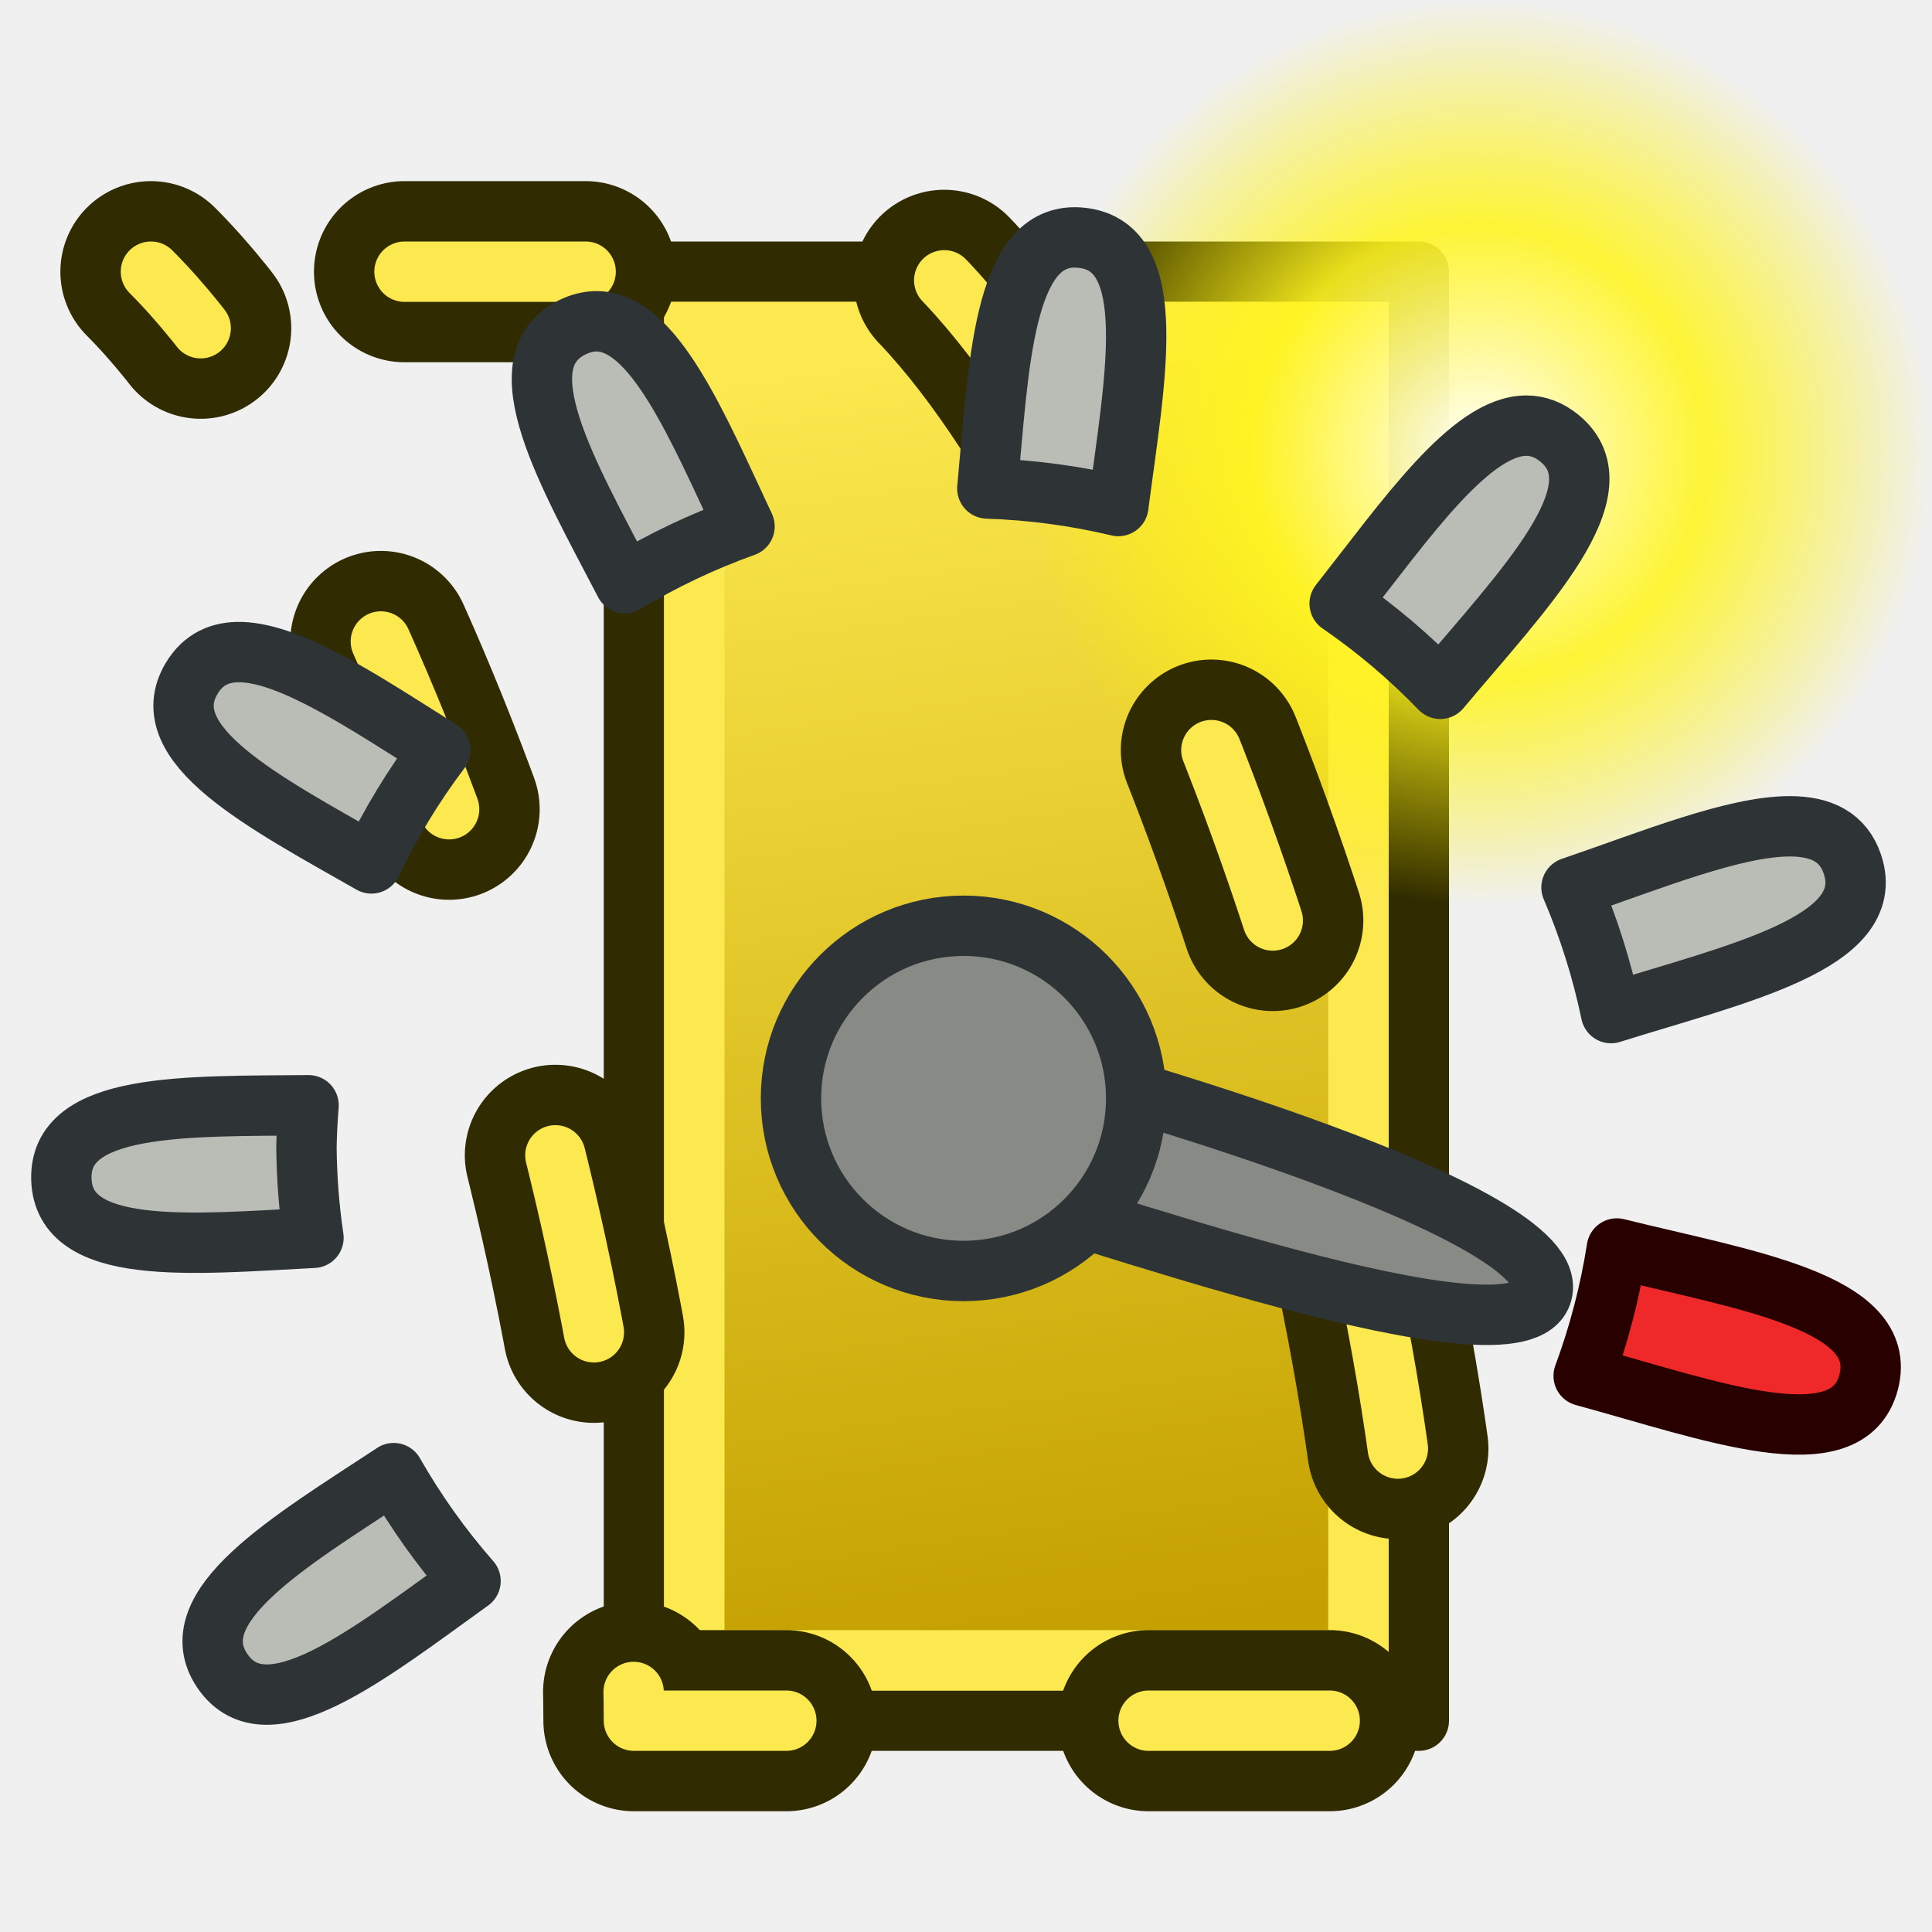
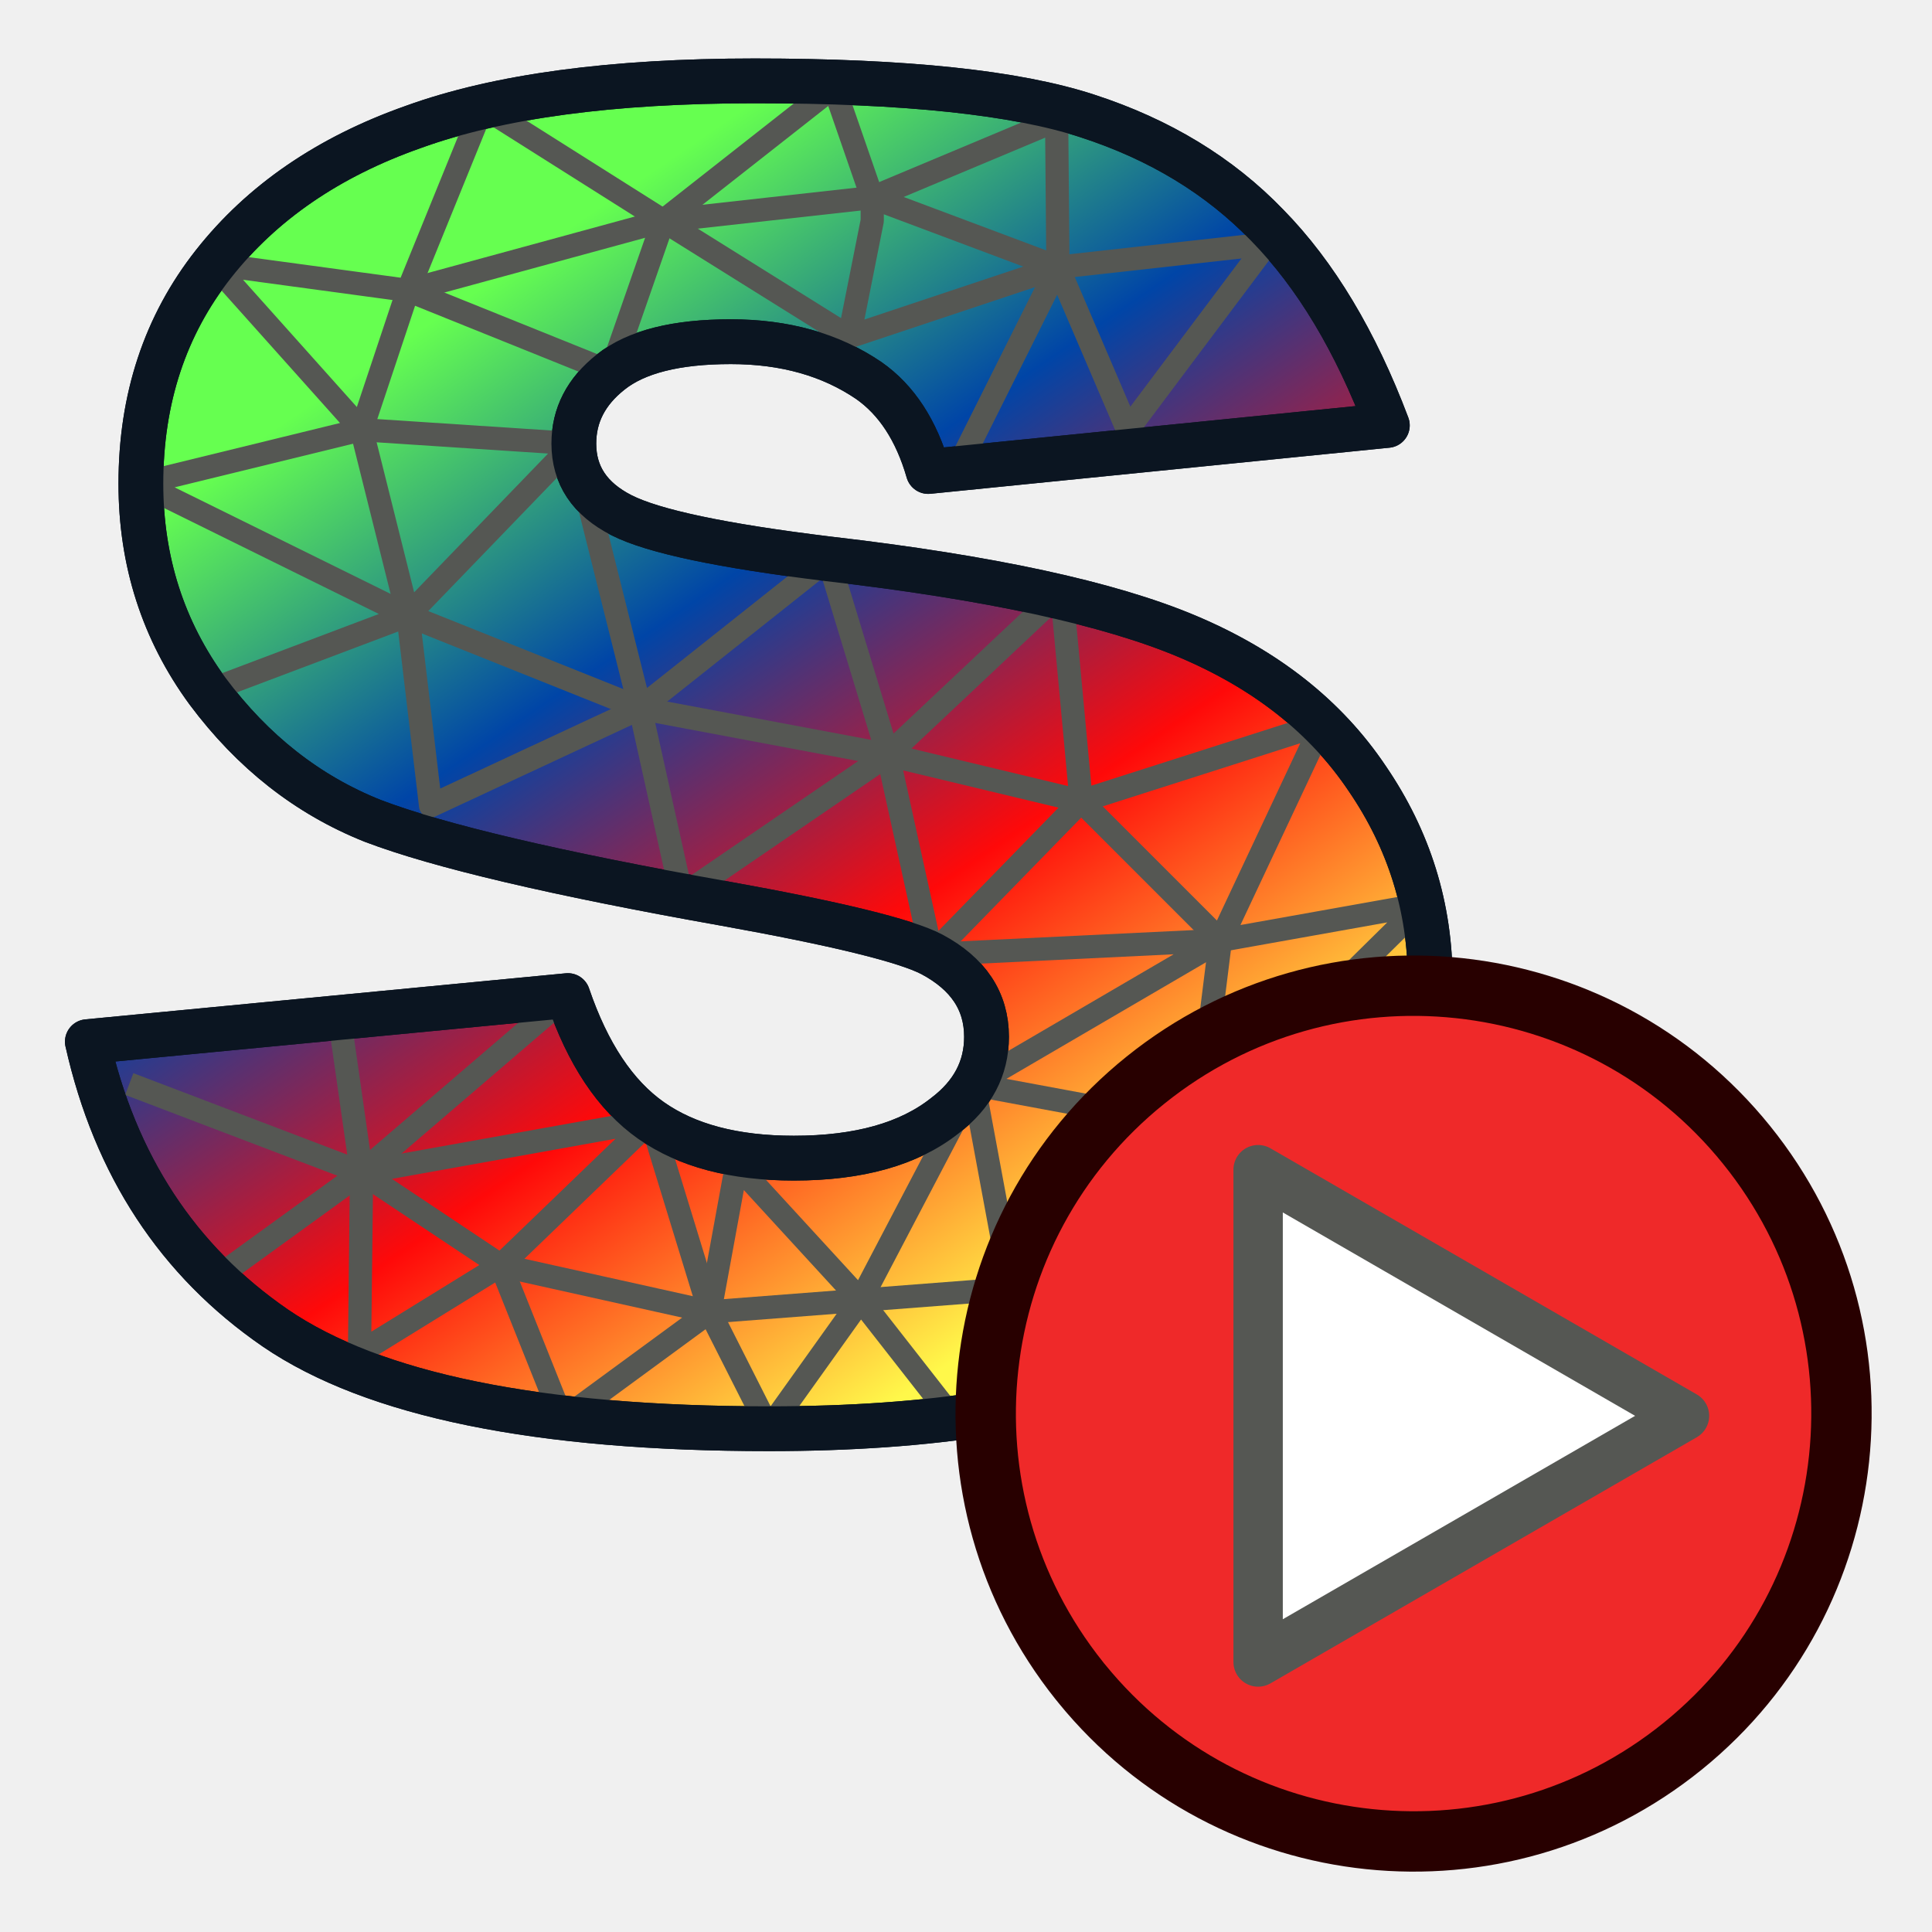
- <svg xmlns="http://www.w3.org/2000/svg" xmlns:xlink="http://www.w3.org/1999/xlink" width="64px" height="64px" id="svg2816" version="1.1">
-   <defs id="defs2818">
-     <linearGradient id="linearGradient3681">
-       <stop id="stop3697" offset="0" style="stop-color:#fff110;stop-opacity:1" />
-       <stop style="stop-color:#cf7008;stop-opacity:1" offset="1" id="stop3685" />
+ <svg xmlns="http://www.w3.org/2000/svg" xmlns:xlink="http://www.w3.org/1999/xlink" width="64px" height="64px" id="svg2784" version="1.1" xml:space="preserve">
+   <defs id="defs2786">
+     <linearGradient id="linearGradient3">
+       <stop style="stop-color:#66ff50;stop-opacity:1;" offset="0" id="stop3" />
+       <stop style="stop-color:#0045a7;stop-opacity:1;" offset="0.329" id="stop5" />
+       <stop style="stop-color:#ff0909;stop-opacity:1;" offset="0.652" id="stop6" />
+       <stop style="stop-color:#fff84a;stop-opacity:1;" offset="1" id="stop4" />
    </linearGradient>
-     <pattern patternTransform="matrix(0.6764373,-0.8182915,2.457831,1.884455,-26.45061,18.29495)" id="pattern5231" xlink:href="#Strips1_1-4" />
-     <pattern id="Strips1_1-4" patternTransform="matrix(0.6677284,-1.003708,2.426188,2.311455,3.476099,3.534923)" height="1" width="2" patternUnits="userSpaceOnUse">
-       <rect id="rect4483-4" height="2" width="1" y="-0.5" x="0" style="fill:black;stroke:none" />
-     </pattern>
-     <pattern patternTransform="matrix(0.6677284,-1.003708,2.426188,2.311455,39.61838,8.96928)" id="pattern5231-4" xlink:href="#Strips1_1-6" />
-     <pattern id="Strips1_1-6" patternTransform="matrix(0.6677284,-1.003708,2.426188,2.311455,3.476099,3.534923)" height="1" width="2" patternUnits="userSpaceOnUse">
-       <rect id="rect4483-0" height="2" width="1" y="-0.5" x="0" style="fill:black;stroke:none" />
-     </pattern>
-     <pattern patternTransform="matrix(0.6651338,-1.06313,2.41676,2.448297,-49.76257,2.954681)" id="pattern5296" xlink:href="#pattern5231-3" />
-     <pattern patternTransform="matrix(0.6677284,-1.003708,2.426188,2.311455,-26.33628,10.8872)" id="pattern5231-3" xlink:href="#Strips1_1-4-3" />
-     <pattern id="Strips1_1-4-3" patternTransform="matrix(0.6677284,-1.003708,2.426188,2.311455,3.476099,3.534923)" height="1" width="2" patternUnits="userSpaceOnUse">
-       <rect id="rect4483-4-6" height="2" width="1" y="-0.5" x="0" style="fill:black;stroke:none" />
-     </pattern>
-     <pattern patternTransform="matrix(0.4284489,-0.6215585,1.556767,1.431396,27.94841,13.30646)" id="pattern5330" xlink:href="#Strips1_1-9" />
-     <pattern id="Strips1_1-9" patternTransform="matrix(0.6677284,-1.003708,2.426188,2.311455,3.476099,3.534923)" height="1" width="2" patternUnits="userSpaceOnUse">
-       <rect id="rect4483-3" height="2" width="1" y="-0.5" x="0" style="fill:black;stroke:none" />
-     </pattern>
-     <linearGradient xlink:href="#linearGradient3681" id="linearGradient3687" x1="37.898" y1="41.088" x2="4.061" y2="40.169" gradientUnits="userSpaceOnUse" />
-     <linearGradient xlink:href="#linearGradient3681" id="linearGradient3695" x1="31.778" y1="40.242" x2="68.442" y2="54.041" gradientUnits="userSpaceOnUse" gradientTransform="matrix(0.2422702,-0.6245179,0.665631,0.2273062,-0.3950942,44.27314)" />
-     <radialGradient xlink:href="#linearGradient12512" id="radialGradient278" gradientUnits="userSpaceOnUse" cx="55" cy="125" fx="55" fy="125" r="14.375" />
-     <linearGradient id="linearGradient12512">
-       <stop style="stop-color:#ffffff;stop-opacity:1" offset="0" id="stop12513" />
-       <stop style="stop-color:#fff520;stop-opacity:0.891" offset="0.5" id="stop12517" />
-       <stop style="stop-color:#fff300;stop-opacity:0" offset="1" id="stop12514" />
+     <linearGradient id="linearGradient3777">
+       <stop style="stop-color:#71b2f8;stop-opacity:1;" offset="0" id="stop3779" />
+       <stop style="stop-color:#002795;stop-opacity:1;" offset="1" id="stop3781" />
    </linearGradient>
-     <radialGradient r="14.375" fy="125" fx="55" cy="125" cx="55" gradientUnits="userSpaceOnUse" id="radialGradient4227" xlink:href="#linearGradient12512" />
-     <radialGradient r="14.375" fy="125" fx="55" cy="125" cx="55" gradientUnits="userSpaceOnUse" id="radialGradient4227-3" xlink:href="#linearGradient12512-6" />
-     <linearGradient id="linearGradient12512-6">
-       <stop style="stop-color:#ffffff;stop-opacity:1" offset="0" id="stop12513-7" />
-       <stop style="stop-color:#fff520;stop-opacity:0.891" offset="0.5" id="stop12517-5" />
-       <stop style="stop-color:#fff300;stop-opacity:0" offset="1" id="stop12514-3" />
+     <linearGradient id="linearGradient3377">
+       <stop id="stop3379" offset="0" style="stop-color:#faff2b;stop-opacity:1;" />
+       <stop id="stop3381" offset="1" style="stop-color:#ffaa00;stop-opacity:1;" />
    </linearGradient>
-     <linearGradient y2="24.272" x2="59.208" y1="55.155" x1="3.963" gradientTransform="matrix(0.2572249,-0.6363448,0.7067187,0.2316109,-2.613896,43.90113)" gradientUnits="userSpaceOnUse" id="linearGradient3056" xlink:href="#linearGradient3075" />
-     <linearGradient id="linearGradient3075">
-       <stop style="stop-color:#c4a000;stop-opacity:1" offset="0" id="stop3077" />
-       <stop id="stop3079" offset="1" style="stop-color:#fce94f;stop-opacity:1" />
+     <radialGradient xlink:href="#linearGradient3777" id="radialGradient3692" cx="45.883" cy="28.87" fx="45.883" fy="28.87" r="19.467" gradientUnits="userSpaceOnUse" />
+     <linearGradient id="linearGradient3377-3">
+       <stop id="stop3379-8" offset="0" style="stop-color:#faff2b;stop-opacity:1;" />
+       <stop id="stop3381-3" offset="1" style="stop-color:#ffaa00;stop-opacity:1;" />
    </linearGradient>
+     <radialGradient xlink:href="#linearGradient3600" id="radialGradient3808" cx="20.803" cy="18.627" fx="20.803" fy="18.627" r="27.085" gradientUnits="userSpaceOnUse" gradientTransform="matrix(0.6666667,0.7,-1.351077,1.28674,32.10063,-19.90286)" />
+     <linearGradient id="linearGradient3600">
+       <stop style="stop-color:#729fcf;stop-opacity:1" offset="0" id="stop3602" />
+       <stop style="stop-color:#204a87;stop-opacity:1" offset="1" id="stop3604" />
+     </linearGradient>
+     <linearGradient xlink:href="#linearGradient3" id="linearGradient4" x1="20" y1="12" x2="48" y2="53" gradientUnits="userSpaceOnUse" gradientTransform="matrix(0.7689592,0,0,0.7689592,0.4425252,0.3928896)" />
+     <radialGradient gradientTransform="translate(-0.2344322,0.234432)" gradientUnits="userSpaceOnUse" r="19.467" fy="28.87" fx="45.883" cy="28.87" cx="45.883" id="radialGradient3692-6" xlink:href="#linearGradient3377" />
+     <radialGradient r="19.467" fy="28.87" fx="45.883" cy="28.87" cx="45.883" gradientTransform="matrix(0.6706718,0,0,0.6414592,-63.38079,0.838454)" gradientUnits="userSpaceOnUse" id="radialGradient6412" xlink:href="#linearGradient3377" />
+     <linearGradient xlink:href="#linearGradient3036" id="linearGradient3049" gradientUnits="userSpaceOnUse" gradientTransform="rotate(33.8344,20.28041,56.14395)" x1="14.824" y1="50.469" x2="20.94" y2="56" />
+     <linearGradient id="linearGradient3036">
+       <stop style="stop-color:#ef2929;stop-opacity:1" offset="0" id="stop3038" />
+       <stop style="stop-color:#a40000;stop-opacity:1" offset="1" id="stop3040" />
+     </linearGradient>
+     <linearGradient y2="56" x2="20.94" y1="50.469" x1="14.824" gradientTransform="rotate(33.8344,-6.878391,90.87839)" gradientUnits="userSpaceOnUse" id="linearGradient3307" xlink:href="#linearGradient3600" />
+     <linearGradient xlink:href="#linearGradient3864-9" id="linearGradient3808" x1="-146.745" y1="58.262" x2="-157.325" y2="26.521" gradientUnits="userSpaceOnUse" gradientTransform="matrix(0.9766852,0.0547655,-0.0547655,0.9766851,182.7086,-2.230515)" />
+     <linearGradient id="linearGradient3864-9">
+       <stop style="stop-color:#204a87;stop-opacity:1" offset="0" id="stop3866-1" />
+       <stop style="stop-color:#729fcf;stop-opacity:1" offset="1" id="stop3868-1" />
+     </linearGradient>
+     <linearGradient y2="609.505" x2="302.857" y1="366.648" x1="302.857" gradientTransform="matrix(2.774389,0,0,1.969706,-1892.179,-872.8854)" gradientUnits="userSpaceOnUse" id="linearGradient6715-5" xlink:href="#linearGradient5048" />
+     <linearGradient id="linearGradient5048">
+       <stop style="stop-color:black;stop-opacity:0;" offset="0" id="stop5050" />
+       <stop id="stop5056" offset="0.5" style="stop-color:black;stop-opacity:1;" />
+       <stop style="stop-color:black;stop-opacity:0;" offset="1" id="stop5052" />
+     </linearGradient>
+     <linearGradient id="linearGradient3820">
+       <stop id="stop3822" offset="0" style="stop-color:#babdb6;stop-opacity:1;" />
+       <stop id="stop3824" offset="1" style="stop-color:#eeeeec;stop-opacity:1;" />
+     </linearGradient>
+     <linearGradient id="linearGradient3757">
+       <stop id="stop3759" offset="0" style="stop-color:#555753;stop-opacity:1;" />
+       <stop id="stop3761" offset="1" style="stop-color:#000000;stop-opacity:1;" />
+     </linearGradient>
+     <linearGradient gradientUnits="userSpaceOnUse" y2="33.977" x2="22.936" y1="39.304" x1="28.796" id="linearGradient3763" xlink:href="#linearGradient3757" />
+     <linearGradient gradientUnits="userSpaceOnUse" y2="1045.362" x2="35" y1="1043.362" x1="49" id="linearGradient3842" xlink:href="#linearGradient3820" />
+     <linearGradient gradientTransform="matrix(0.4320573,0.4320573,-0.4320573,0.4320573,464.3331,-415.8167)" y2="1042.362" x2="39" y1="1040.362" x1="49" gradientUnits="userSpaceOnUse" id="linearGradient3854" xlink:href="#linearGradient3820" />
+     <linearGradient gradientUnits="userSpaceOnUse" y2="1025.362" x2="51" y1="1005.362" x1="40" id="linearGradient3870" xlink:href="#linearGradient3757" gradientTransform="matrix(0.6110213,0,0,0.6110213,24.13257,-579.8516)" />
+     <radialGradient xlink:href="#linearGradient2269" id="radialGradient3062" gradientUnits="userSpaceOnUse" gradientTransform="matrix(1,0,0,0.32526,0,28.08607)" cx="25.188" cy="41.625" fx="25.188" fy="41.625" r="18.062" />
+     <linearGradient id="linearGradient2269">
+       <stop style="stop-color:#000000;stop-opacity:1;" id="stop2271" offset="0" />
+       <stop style="stop-color:#000000;stop-opacity:0;" id="stop2273" offset="1" />
+     </linearGradient>
+     <radialGradient xlink:href="#linearGradient2269" id="radialGradient3113" gradientUnits="userSpaceOnUse" gradientTransform="matrix(0.7674764,0,0,0.1627983,21.91036,52.22505)" cx="25.188" cy="41.625" fx="25.188" fy="41.625" r="18.062" />
  </defs>
-   <g id="layer1" style="opacity:1">
-     <path style="fill:#fce94f;fill-opacity:1;stroke:#302b00;stroke-width:2;stroke-linecap:butt;stroke-linejoin:round;stroke-miterlimit:4;stroke-opacity:1;stroke-dasharray:none" d="m 21,9 26,0 0,48 -26,0 z" id="path2896-5" />
-     <path style="fill:url(#linearGradient3056);fill-opacity:1;stroke:#fce94f;stroke-width:2;stroke-linecap:butt;stroke-linejoin:miter;stroke-miterlimit:4;stroke-opacity:1;stroke-dasharray:none" d="m 23,11 22,0 0,44 -22,0 z" id="path2896-3" />
-     <path style="color:#000000;fill:url(#radialGradient4227-3);fill-opacity:1;fill-rule:nonzero;stroke:none;stroke-width:1.25;marker:none;visibility:visible;display:block" id="path12511-6" d="m 69.375,125 a 14.375,14.375 0 1 1 -28.75,0 14.375,14.375 0 1 1 28.75,0 z" transform="matrix(1.043478,0,0,1.043478,-8.391307,-115.4348)" />
-     <path style="fill:none;stroke:#302b00;stroke-width:6;stroke-linecap:round;stroke-linejoin:round;stroke-miterlimit:4;stroke-opacity:1;stroke-dasharray:6, 12;stroke-dashoffset:9.6" d="M 5,9 31,9 c 8,8 16,32 16,48 L 21,57 C 21,41 13,17 5,9 z" id="path2896-6" />
-     <path style="fill:none;stroke:#fce94f;stroke-width:2;stroke-linecap:round;stroke-linejoin:round;stroke-miterlimit:4;stroke-opacity:1;stroke-dasharray:6, 12;stroke-dashoffset:9.6" d="M 5,9 31,9 c 8,8 16,32 16,48 L 21,57 C 21,41 13,17 5,9 z" id="path2896-6-2" />
-     <path style="color:#000000;fill:#babdb6;fill-opacity:1;fill-rule:nonzero;stroke:#2e3436;stroke-width:2;stroke-linecap:round;stroke-linejoin:round;stroke-miterlimit:4;stroke-opacity:1;stroke-dasharray:none;stroke-dashoffset:0;marker:none;visibility:visible;display:inline;overflow:visible;enable-background:accumulate" d="m 35.626,7.864 c -2.402,-0.029 -2.542,4.269 -2.919,8.318 1.462,0.048 2.916,0.242 4.339,0.581 0.545,-4.176 1.425,-8.59 -1.204,-8.885 -0.074,-0.008 -0.146,-0.013 -0.216,-0.014 z M 19.727,10.644 c -0.249,0.005 -0.507,0.069 -0.773,0.2 -2.311,1.144 -0.156,4.828 1.746,8.476 1.255,-0.759 2.582,-1.389 3.963,-1.882 -1.556,-3.315 -3.01,-6.83 -4.936,-6.795 z m 30.85,3.456 c -1.857,-0.015 -4.006,3.109 -6.199,5.895 1.203,0.827 2.319,1.773 3.333,2.823 2.749,-3.277 6.033,-6.604 3.942,-8.305 -0.346,-0.281 -0.705,-0.41 -1.077,-0.413 z M 7.986,21.602 c -0.691,-0.019 -1.254,0.232 -1.636,0.869 -1.314,2.191 2.41,4.111 5.954,6.131 0.632,-1.325 1.396,-2.583 2.281,-3.755 C 12.13,23.301 9.675,21.648 7.986,21.602 z m 51.322,5.77 c -1.852,-0.008 -4.611,1.124 -7.25,2.026 0.574,1.34 1.013,2.734 1.31,4.162 4.132,-1.3 8.853,-2.315 8,-4.917 -0.301,-0.918 -1.044,-1.266 -2.06,-1.271 z M 10.221,36.613 c -4.08,0.037 -8.267,-0.101 -8.188,2.453 0.08,2.56 4.269,2.154 8.351,1.938 -0.147,-0.997 -0.224,-2.002 -0.232,-3.009 0.008,-0.461 0.032,-0.922 0.069,-1.381 z m 2.822,12.187 C 9.6,51.062 5.91,53.232 7.373,55.36 c 1.471,2.14 4.85,-0.571 8.214,-2.987 -0.966,-1.103 -1.819,-2.3 -2.545,-3.574 z" id="path4151" />
-     <path style="color:#000000;fill:#888a85;fill-opacity:1;fill-rule:nonzero;stroke:#2e3436;stroke-width:2;stroke-linecap:round;stroke-linejoin:round;stroke-miterlimit:4;stroke-opacity:1;stroke-dasharray:none;stroke-dashoffset:0;marker:none;visibility:visible;display:inline;overflow:visible;enable-background:accumulate" d="m 32.599,34.799 c -0.225,1.44 -0.593,2.853 -1.099,4.22 4.194,1.141 18.894,6.461 19.586,3.8 C 51.778,40.158 36.817,35.846 32.599,34.799 z" id="path4151-7" />
-     <path style="color:#000000;fill:#ef2929;fill-opacity:1;fill-rule:nonzero;stroke:#280000;stroke-width:2;stroke-linecap:round;stroke-linejoin:round;stroke-miterlimit:4;stroke-opacity:1;stroke-dasharray:none;stroke-dashoffset:0;marker:none;visibility:visible;display:inline;overflow:visible;enable-background:accumulate" d="m 53.56,41.358 c -0.225,1.44 -0.593,2.853 -1.099,4.22 4.194,1.141 8.749,2.864 9.441,0.203 0.692,-2.661 -4.124,-3.376 -8.342,-4.423 z" id="path4151-3" />
-     <circle style="color:#000000;fill:#888a85;fill-opacity:1;fill-rule:nonzero;stroke:#2e3436;stroke-width:2;stroke-linecap:round;stroke-linejoin:round;stroke-miterlimit:4;stroke-opacity:1;stroke-dasharray:none;stroke-dashoffset:0;marker:none;visibility:visible;display:inline;overflow:visible;enable-background:accumulate" id="path4186" cx="31.92" cy="36.385" r="5.718" />
+   <g id="layer1">
+     <path d="M 2.894,34.507 18.811,32.98 q 0.985,2.893 2.758,4.139 1.773,1.246 4.728,1.246 3.231,0 5.004,-1.407 1.379,-1.045 1.379,-2.612 0,-1.768 -1.812,-2.733 Q 29.567,30.931 23.972,29.926 15.62,28.439 12.35,27.193 9.119,25.907 6.873,22.893 4.667,19.879 4.667,16.021 q 0,-4.22 2.403,-7.274 2.403,-3.054 6.619,-4.541 4.216,-1.527 11.308,-1.527 7.486,0 11.032,1.165 3.585,1.165 5.949,3.617 2.403,2.451 3.979,6.631 l -15.208,1.527 q -0.591,-2.05 -1.97,-3.014 -1.891,-1.286 -4.57,-1.286 -2.719,0 -3.979,1.005 -1.221,0.964 -1.221,2.371 0,1.567 1.576,2.371 1.576,0.804 6.856,1.447 7.998,0.924 11.899,2.572 3.901,1.648 5.949,4.702 2.088,3.054 2.088,6.711 0,3.697 -2.206,7.194 -2.167,3.496 -6.895,5.586 -4.689,2.05 -12.805,2.05 -11.465,0 -16.351,-3.336 -4.846,-3.336 -6.225,-9.484 z" id="text1-3" style="font-size:109.849px;line-height:1.25;font-family:'Arial Black';-inkscape-font-specification:'Arial Black, Normal';fill:url(#linearGradient4);stroke:#0b1521;stroke-width:1.484;stroke-linejoin:round;stroke-dasharray:none" aria-label="s" />
+     <path style="fill:none;stroke:#555753;stroke-width:0.769px;stroke-linecap:butt;stroke-linejoin:miter;stroke-opacity:1" d="M 37.353,14.234 35.046,8.851 28.894,6.545 l -6.921,0.769 -8.459,2.307 -1.538,4.614 1.538,6.152 7.69,3.076 8.208,1.541 6.402,1.535 4.614,4.614 -0.769,6.152 -6.152,5.383 -9.996,0.769 -6.921,-1.538 -4.614,-3.076 -0.769,-5.383" id="path6" />
+     <path style="fill:none;stroke:#555753;stroke-width:0.769px;stroke-linecap:butt;stroke-linejoin:round;stroke-opacity:1" d="M 35.046,8.851 31.97,15.003" id="path7" />
+     <path style="fill:none;stroke:#555753;stroke-width:0.769px;stroke-linecap:butt;stroke-linejoin:round;stroke-opacity:1" d="M 35.046,8.851 41.966,8.082" id="path8" />
+     <path style="fill:none;stroke:#555753;stroke-width:0.769px;stroke-linecap:butt;stroke-linejoin:round;stroke-opacity:1" d="M 37.353,14.234 41.966,8.082" id="path9" />
+     <path style="fill:none;stroke:#555753;stroke-width:0.769px;stroke-linecap:butt;stroke-linejoin:round;stroke-opacity:1" d="m 28.894,6.545 6.109,-2.561 0.042,4.868" id="path10" />
+     <path style="fill:none;stroke:#555753;stroke-width:0.769px;stroke-linecap:butt;stroke-linejoin:round;stroke-opacity:1" d="m 28.894,6.545 v 0.769 l -0.765,3.845 6.917,-2.307" id="path11" />
+     <path style="fill:none;stroke:#555753;stroke-width:0.769px;stroke-linecap:butt;stroke-linejoin:round;stroke-opacity:1" d="M 28.894,6.545 27.623,2.874 21.973,7.314" id="path12" />
+     <path style="fill:none;stroke:#555753;stroke-width:0.769px;stroke-linecap:butt;stroke-linejoin:round;stroke-opacity:1" d="m 21.973,7.314 6.156,3.845" id="path13" />
+     <path style="fill:none;stroke:#555753;stroke-width:0.769px;stroke-linecap:butt;stroke-linejoin:round;stroke-opacity:1" d="M 21.973,7.314 20.229,12.324 13.515,9.62" id="path14" />
+     <path style="fill:none;stroke:#555753;stroke-width:0.769px;stroke-linecap:butt;stroke-linejoin:round;stroke-opacity:1" d="M 21.973,7.314 15.99,3.535 13.515,9.62 7.07,8.747 11.977,14.234 4.667,16.021 13.515,20.386 6.873,22.893" id="path15" />
+     <path style="fill:none;stroke:#555753;stroke-width:0.769px;stroke-linecap:butt;stroke-linejoin:round;stroke-opacity:1" d="m 13.515,20.386 0.749,6.309 6.94,-3.233" id="path16" />
+     <path style="fill:none;stroke:#555753;stroke-width:0.769px;stroke-linecap:butt;stroke-linejoin:round;stroke-opacity:1" d="M 13.515,20.386 19.008,14.695 11.977,14.234" id="path17" />
+     <path style="fill:none;stroke:#555753;stroke-width:0.769px;stroke-linecap:butt;stroke-linejoin:round;stroke-opacity:1" d="m 21.204,23.462 v 0 L 19.008,14.695" id="path18" />
+     <path style="fill:none;stroke:#555753;stroke-width:0.769px;stroke-linecap:butt;stroke-linejoin:round;stroke-opacity:1" d="m 21.204,23.462 6.235,-4.949 1.973,6.49 5.755,-5.418 0.647,6.953" id="path19" />
+     <path style="fill:none;stroke:#555753;stroke-width:0.769px;stroke-linecap:butt;stroke-linejoin:round;stroke-opacity:1" d="m 21.204,23.462 1.378,6.212 6.829,-4.671 1.455,6.611 4.947,-5.076 7.983,-2.551 -3.369,7.165 6.68,-1.193 -7.449,7.345 6.34,0.911" id="path20" />
+     <path style="fill:none;stroke:#555753;stroke-width:0.769px;stroke-linecap:butt;stroke-linejoin:miter;stroke-opacity:1" d="m 39.659,37.303 v 0 7.005 l -6.152,-1.622" id="path21" />
+     <path style="fill:none;stroke:#555753;stroke-width:0.769px;stroke-linecap:butt;stroke-linejoin:miter;stroke-opacity:1" d="m 30.867,31.614 v 0 l 9.561,-0.462 -8.175,4.776 7.406,1.376" id="path22" />
+     <path style="fill:none;stroke:#555753;stroke-width:0.769px;stroke-linecap:butt;stroke-linejoin:round;stroke-opacity:1" d="m 32.254,35.927 1.254,6.758" id="path23" />
+     <path style="fill:none;stroke:#555753;stroke-width:0.769px;stroke-linecap:butt;stroke-linejoin:round;stroke-opacity:1" d="m 32.254,35.927 -3.744,7.143 v 0 l -4.108,-4.476 -0.89,4.86 1.958,3.872 3.04,-4.257 3.366,4.304 1.632,-4.688" id="path24" />
+     <path style="fill:none;stroke:#555753;stroke-width:0.769px;stroke-linecap:butt;stroke-linejoin:round;stroke-opacity:1" d="m 23.511,43.455 -4.876,3.575 -2.044,-5.113 4.978,-4.797 -9.592,1.721" id="path25" />
+     <path style="fill:none;stroke:#555753;stroke-width:0.769px;stroke-linecap:butt;stroke-linejoin:round;stroke-opacity:1" d="m 18.811,32.98 -6.834,5.861" id="path26" />
+     <path style="fill:none;stroke:#555753;stroke-width:0.769px;stroke-linecap:butt;stroke-linejoin:round;stroke-opacity:1" d="M 11.977,38.841 4.282,35.91" id="path27" />
+     <path style="fill:none;stroke:#555753;stroke-width:0.769px;stroke-linecap:butt;stroke-linejoin:round;stroke-opacity:1" d="M 11.977,38.841 7.513,42.075" id="path28" />
+     <path style="fill:none;stroke:#555753;stroke-width:0.769px;stroke-linecap:butt;stroke-linejoin:round;stroke-opacity:1" d="m 16.591,41.917 v 0 l -4.682,2.89 0.068,-5.966" id="path29" />
+     <path style="fill:none;stroke:#555753;stroke-width:0.769px;stroke-linecap:butt;stroke-linejoin:round;stroke-opacity:1" d="M 21.569,37.119 23.511,43.455" id="path30" />
+     <path d="M 2.894,34.507 18.811,32.98 q 0.985,2.893 2.758,4.139 1.773,1.246 4.728,1.246 3.231,0 5.004,-1.407 1.379,-1.045 1.379,-2.612 0,-1.768 -1.812,-2.733 Q 29.567,30.931 23.972,29.926 15.62,28.439 12.35,27.193 9.119,25.907 6.873,22.893 4.667,19.879 4.667,16.021 q 0,-4.22 2.403,-7.274 2.403,-3.054 6.619,-4.541 4.216,-1.527 11.308,-1.527 7.486,0 11.032,1.165 3.585,1.165 5.949,3.617 2.403,2.451 3.979,6.631 l -15.208,1.527 q -0.591,-2.05 -1.97,-3.014 -1.891,-1.286 -4.57,-1.286 -2.719,0 -3.979,1.005 -1.221,0.964 -1.221,2.371 0,1.567 1.576,2.371 1.576,0.804 6.856,1.447 7.998,0.924 11.899,2.572 3.901,1.648 5.949,4.702 2.088,3.054 2.088,6.711 0,3.697 -2.206,7.194 -2.167,3.496 -6.895,5.586 -4.689,2.05 -12.805,2.05 -11.465,0 -16.351,-3.336 -4.846,-3.336 -6.225,-9.484 z" id="text1-3-3" style="font-size:109.849px;line-height:1.25;font-family:'Arial Black';-inkscape-font-specification:'Arial Black, Normal';fill:none;stroke:#0b1521;stroke-width:1.484;stroke-linejoin:round;stroke-dasharray:none" aria-label="s" />
+     <path style="fill:#ef2929;stroke:#280000;stroke-width:2;stroke-linecap:round;stroke-linejoin:round;stroke-dasharray:none" id="path31" d="M 35.759,55.681 A 14.173,14.173 0 0 1 37.949,35.778 14.173,14.173 0 0 1 57.857,37.926 14.173,14.173 0 0 1 55.749,57.839 14.173,14.173 0 0 1 35.833,55.772" />
+     <path style="fill:#ffffff;stroke:#555753;stroke-width:1.737;stroke-linecap:round;stroke-linejoin:round;stroke-dasharray:none" id="path34" d="M 52,48 44.5,52.33 37,56.66 37,48 l 0,-8.66 7.5,4.33 z" transform="matrix(0.941592,0,0,0.941592,6.838025,1.705145)" />
  </g>
</svg>
